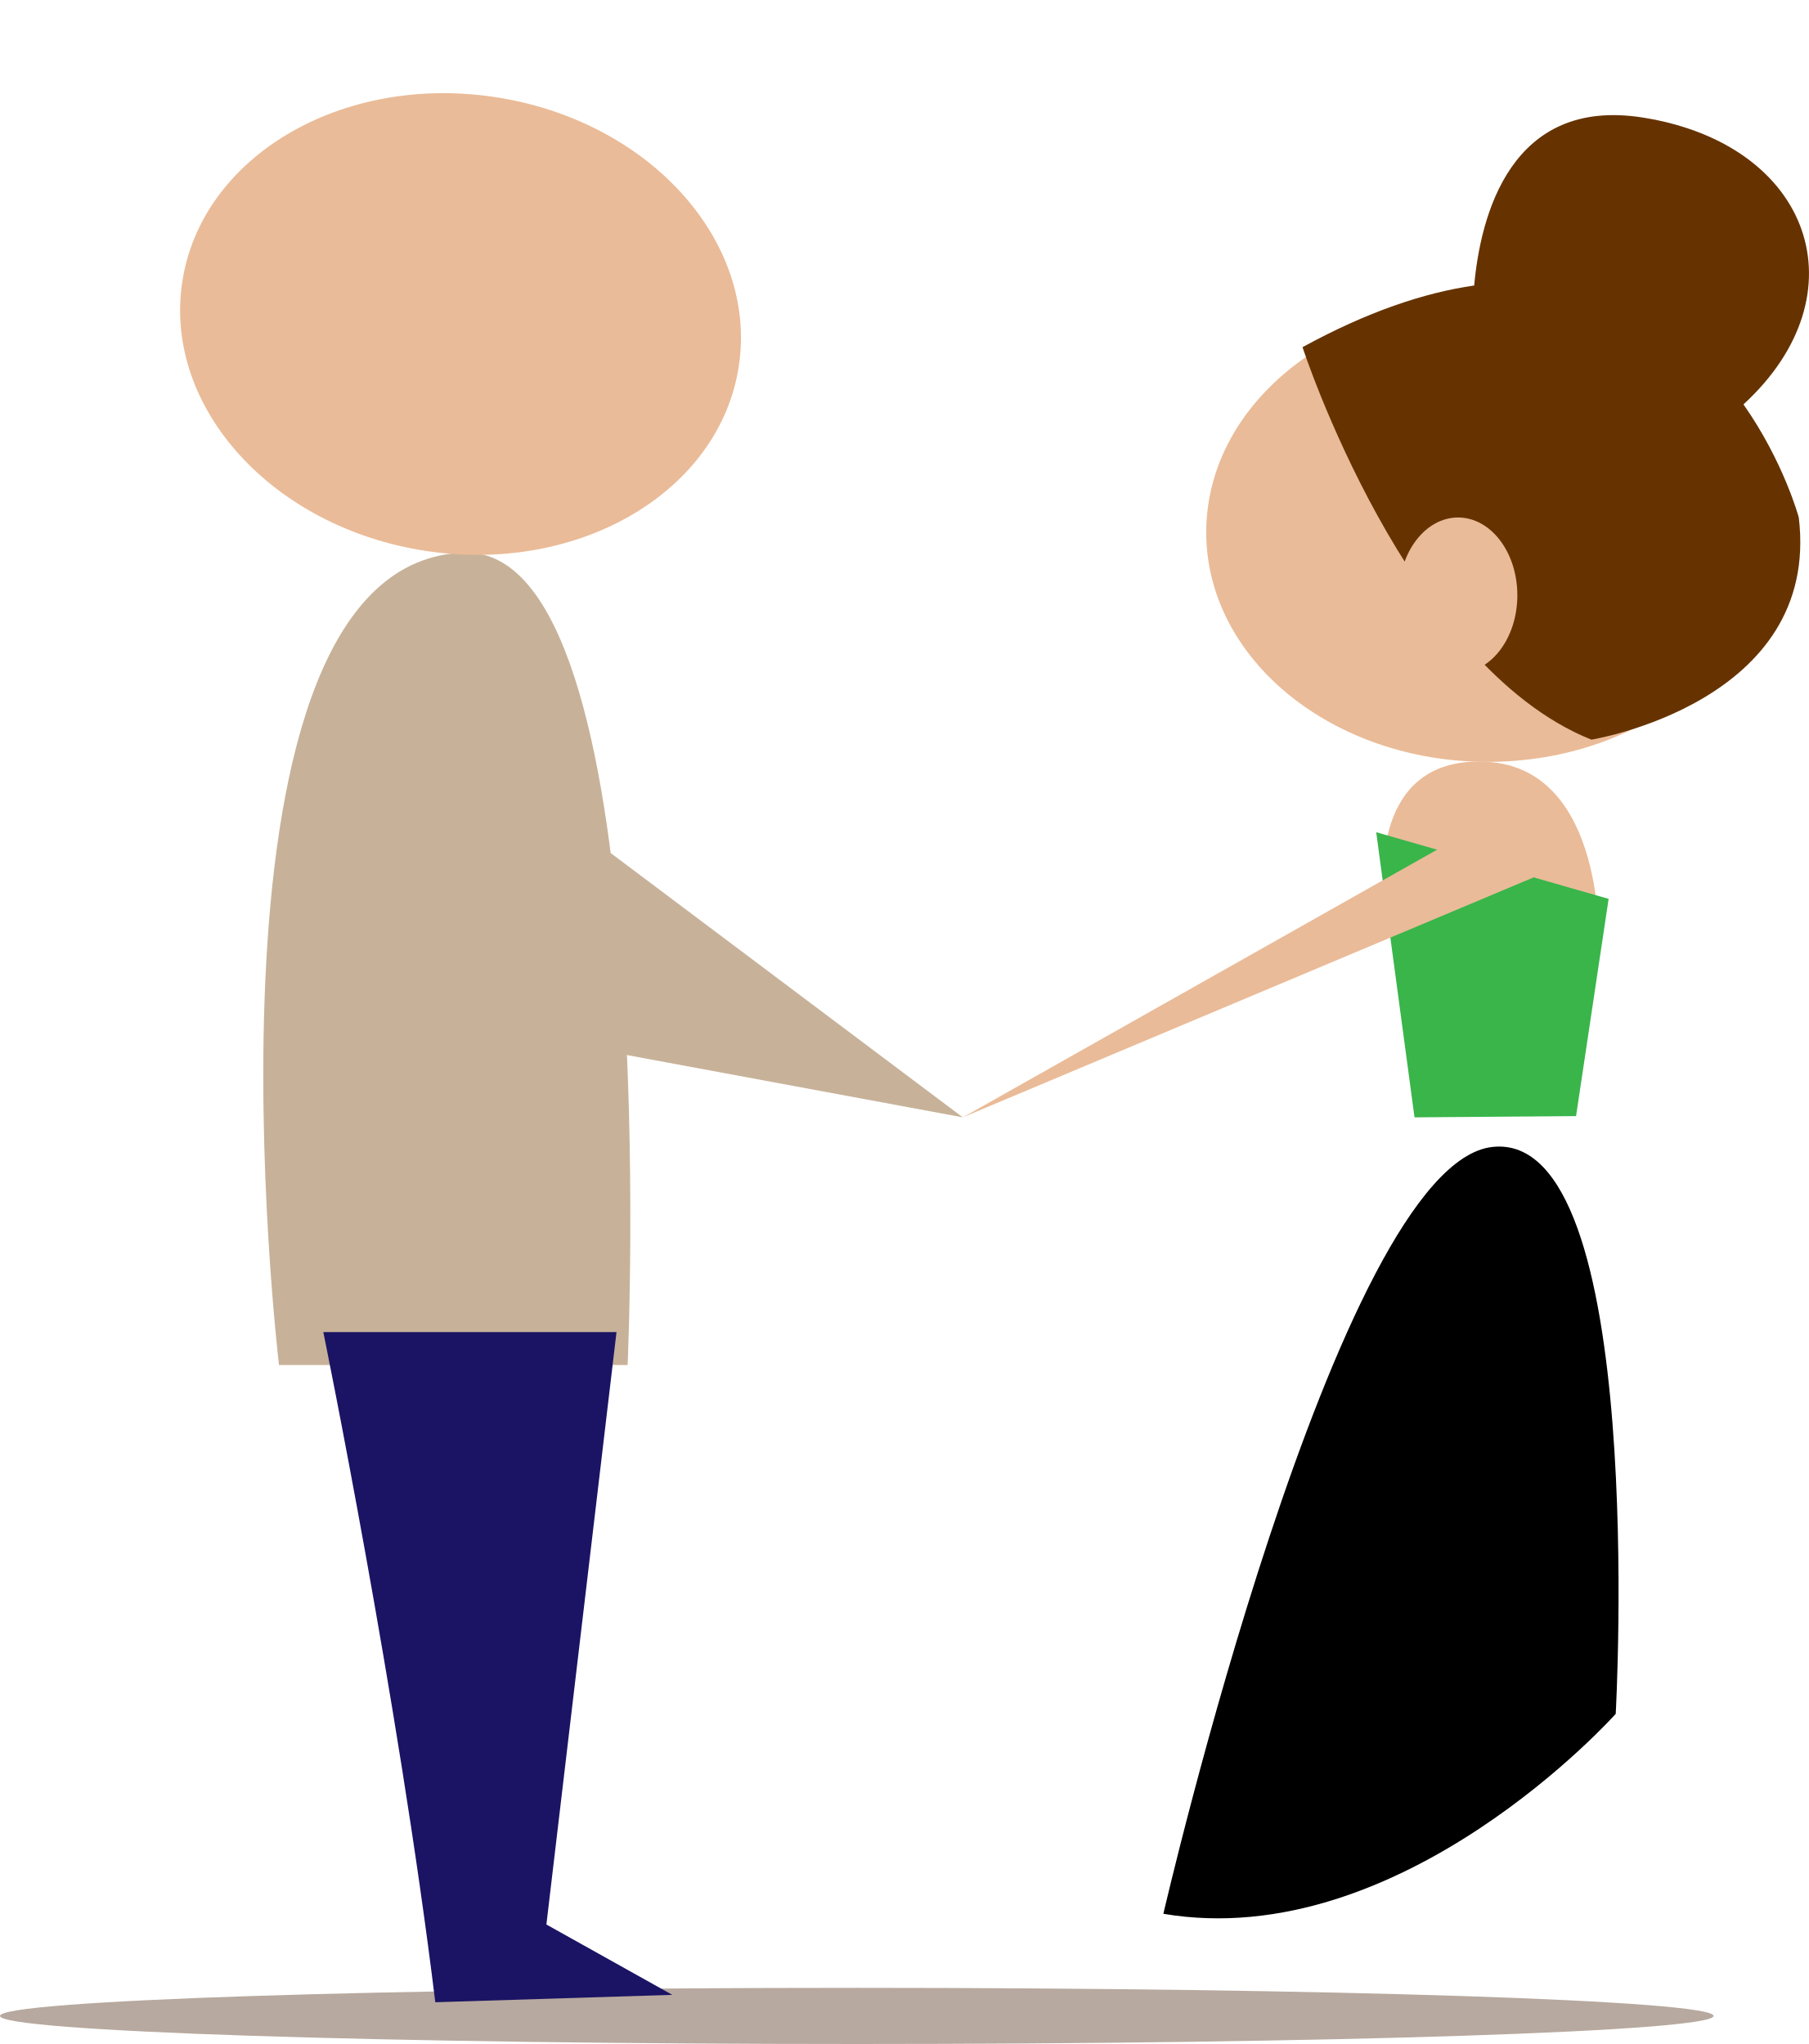
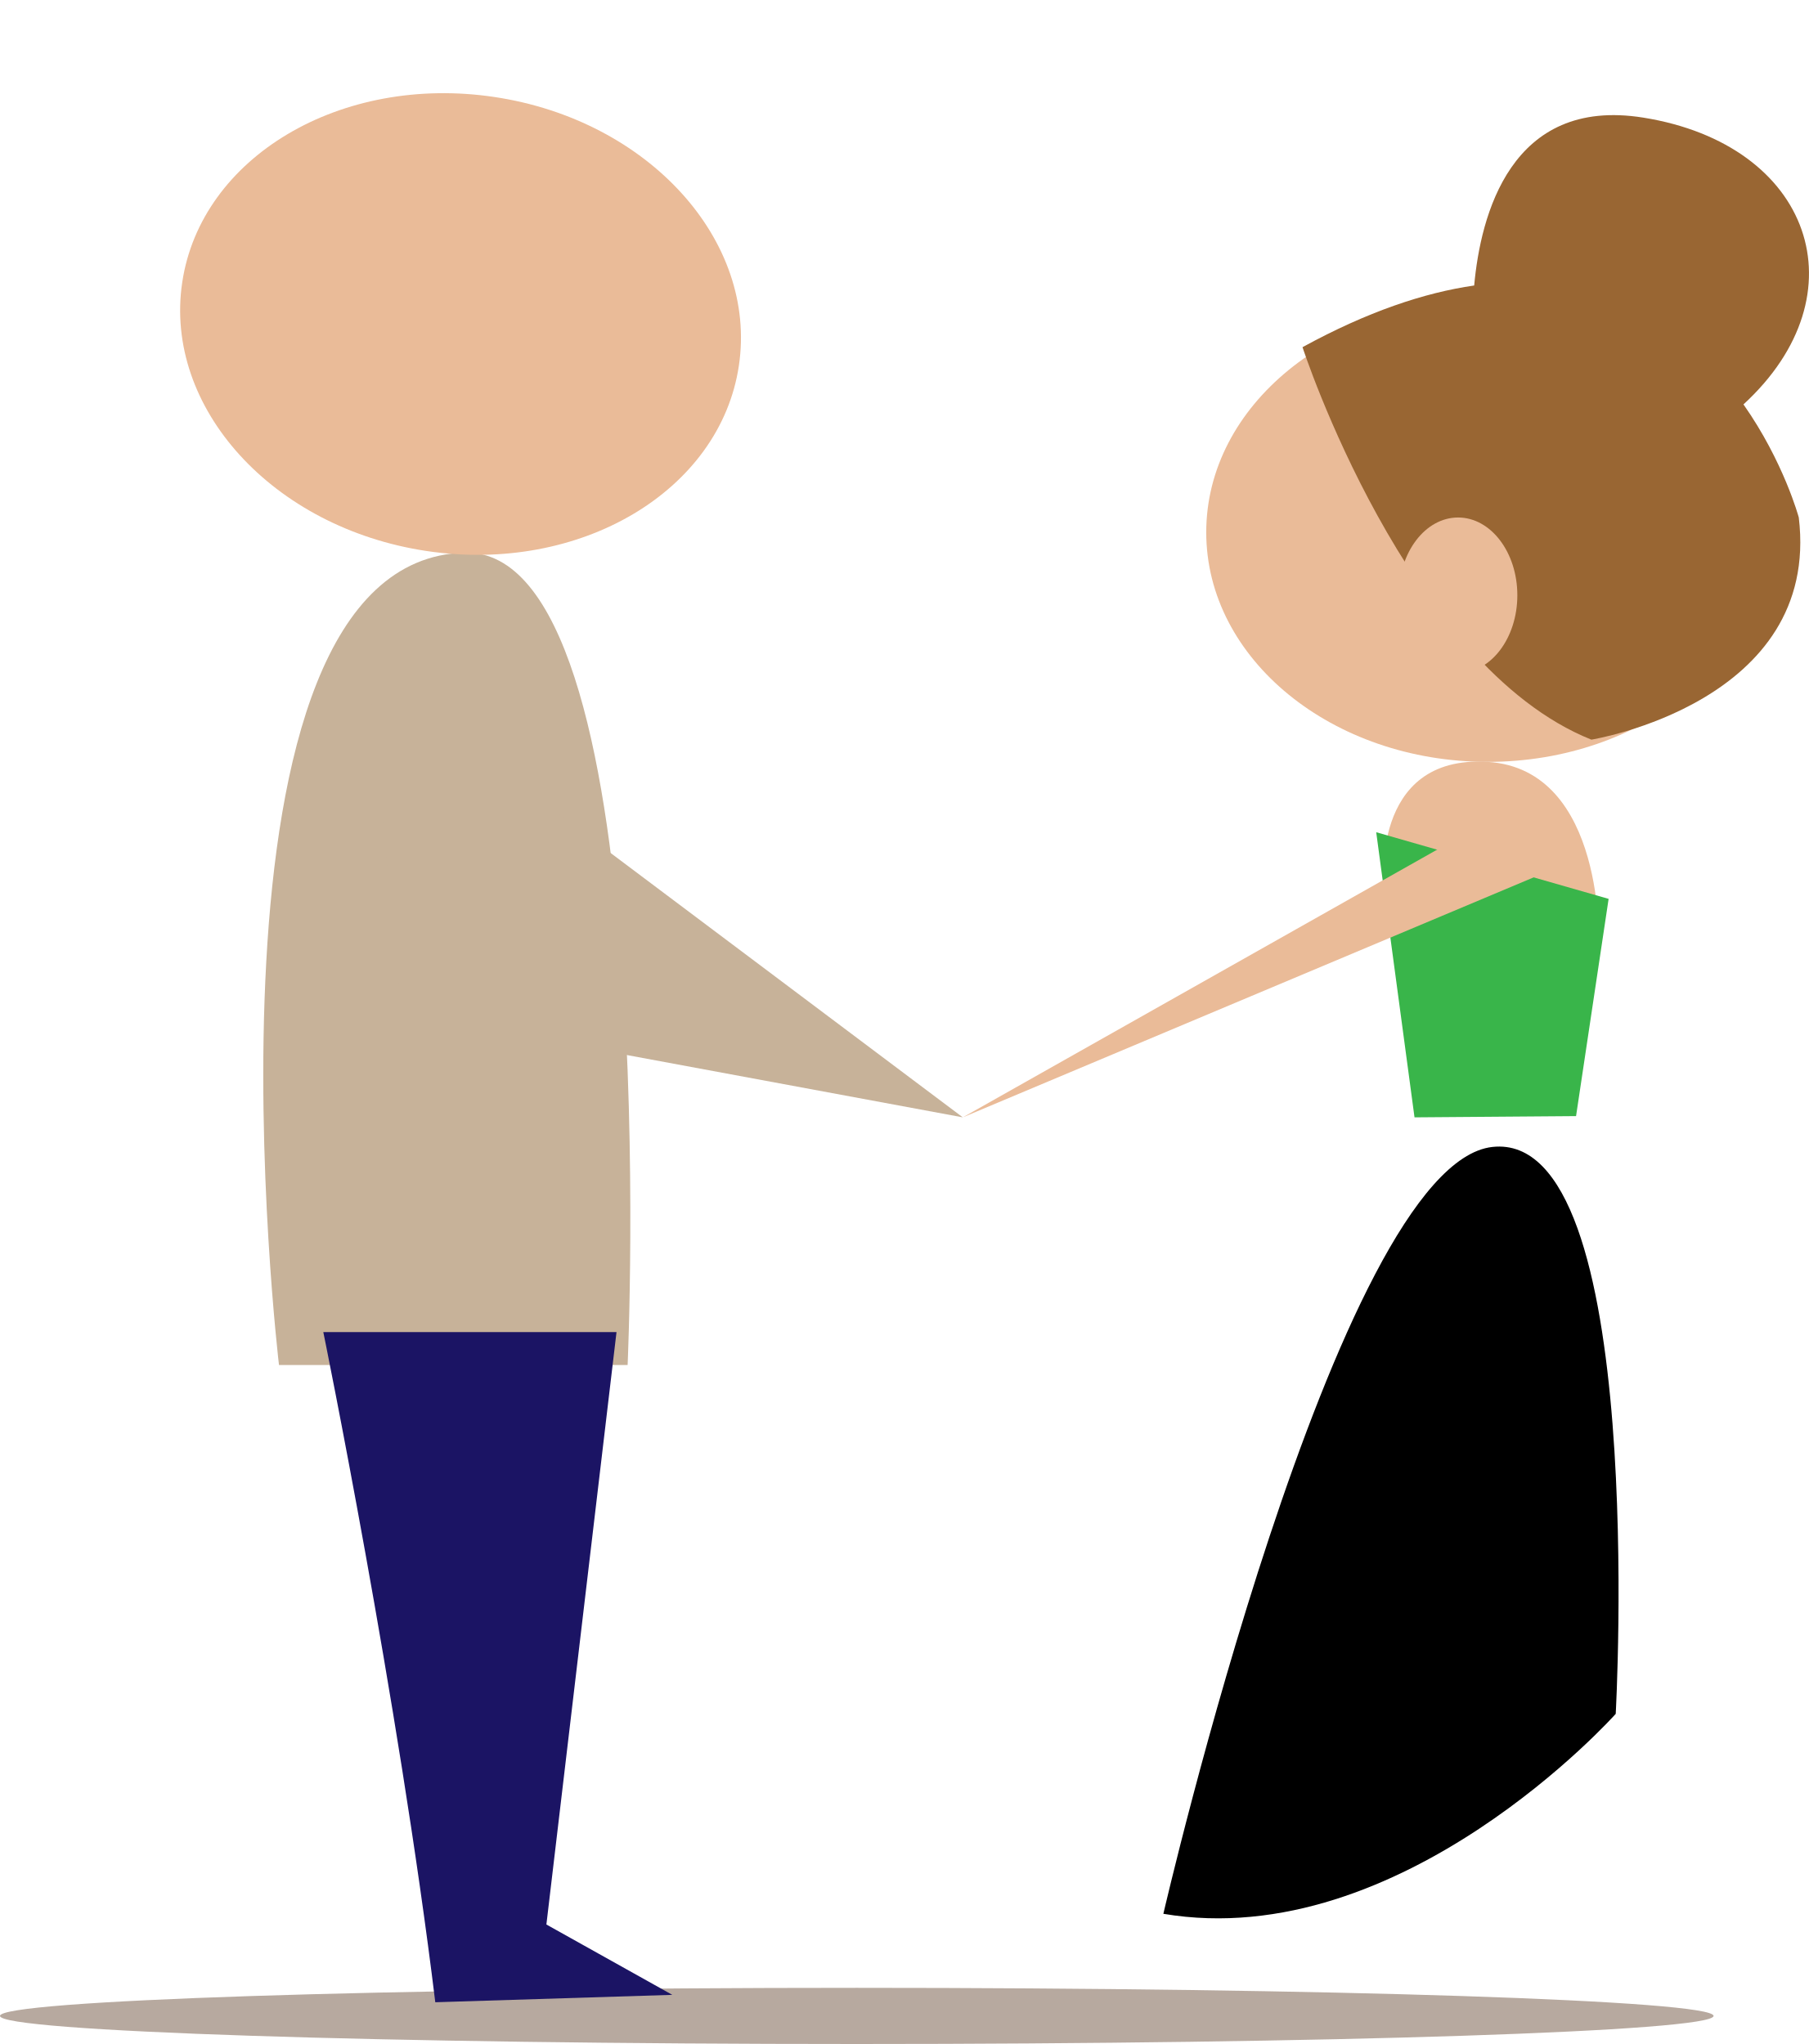
<svg xmlns="http://www.w3.org/2000/svg" version="1.1" id="Layer_1" x="0px" y="0px" width="164.651px" height="186.09px" viewBox="0 0 164.651 186.09" enable-background="new 0 0 164.651 186.09" xml:space="preserve">
  <g>
    <ellipse fill="#B7A99F" cx="77.983" cy="183.533" rx="77.983" ry="2.557" />
    <g>
      <path d="M105.888,174.236c0,0,15.758-68.247,29.949-69.816c14.192-1.57,11.223,51.613,11.223,51.613    S127.573,177.899,105.888,174.236z" />
      <ellipse fill="#EABB98" cx="135.409" cy="48.462" rx="25.619" ry="20.9" />
-       <path fill="#663300" d="M158.688,36.818c10.937-10.051,6.209-23.657-9.122-26.11c-12.091-1.935-14.814,8.967-15.388,15.284    c-4.543,0.654-9.723,2.386-15.625,5.615c0,0,9.439,28.991,26.293,35.732c0,0,20.9-3.372,18.877-20.226    C163.724,47.114,162.354,42.033,158.688,36.818z" />
+       <path fill="#996633" d="M158.688,36.818c10.937-10.051,6.209-23.657-9.122-26.11c-12.091-1.935-14.814,8.967-15.388,15.284    c-4.543,0.654-9.723,2.386-15.625,5.615c0,0,9.439,28.991,26.293,35.732c0,0,20.9-3.372,18.877-20.226    C163.724,47.114,162.354,42.033,158.688,36.818z" />
      <path fill="#EABB98" d="M125.97,80.824c0,0-1.348-12.136,9.439-11.461c10.787,0.674,10.112,16.854,10.112,16.854L125.97,80.824z" />
      <polygon fill="#39B54A" points="125.261,75.767 128.747,101.726 143.45,101.613 146.414,81.835   " />
      <polygon fill="#EABB98" points="135.408,74.756 87.633,101.726 142.151,78.801   " />
      <ellipse fill="#EABB98" cx="132.712" cy="54.193" rx="5.394" ry="7.079" />
    </g>
    <path fill="#C7B299" d="M25.393,124.275h31.732c0,0,3.378-74.436-14.832-73.958C16.674,50.991,25.393,124.275,25.393,124.275z" />
    <polygon fill="#C7B299" points="33.529,61.104 87.633,101.726 36.562,92.25  " />
    <g>
-       <ellipse transform="matrix(-0.9889 -0.1484 0.1484 -0.9889 78.9908 64.8913)" fill="#EABB98" cx="41.916" cy="29.499" rx="25.617" ry="20.898" />
+       <ellipse transform="matrix(-0.1484 0.9889 -0.9889 -0.1484 77.3112 -7.5763)" fill="#EABB98" cx="41.918" cy="29.499" rx="20.897" ry="25.616" />
      <circle fill="#EABB98" cx="43.759" cy="33.19" r="7.079" />
    </g>
-     <path fill="#1B1464" d="M29.427,121.275c0,0,6.821,33.372,10.192,61.014l21.574-0.674l-11.461-6.405l6.382-53.935H29.427z" />
+     <path fill="#1B1464" d="M29.427,121.275c0,0,6.821,33.372,10.192,61.014l21.574-0.674l-11.461-6.405l6.382-53.935   C56.114,121.275,29.427,121.275,29.427,121.275z" />
  </g>
</svg>
